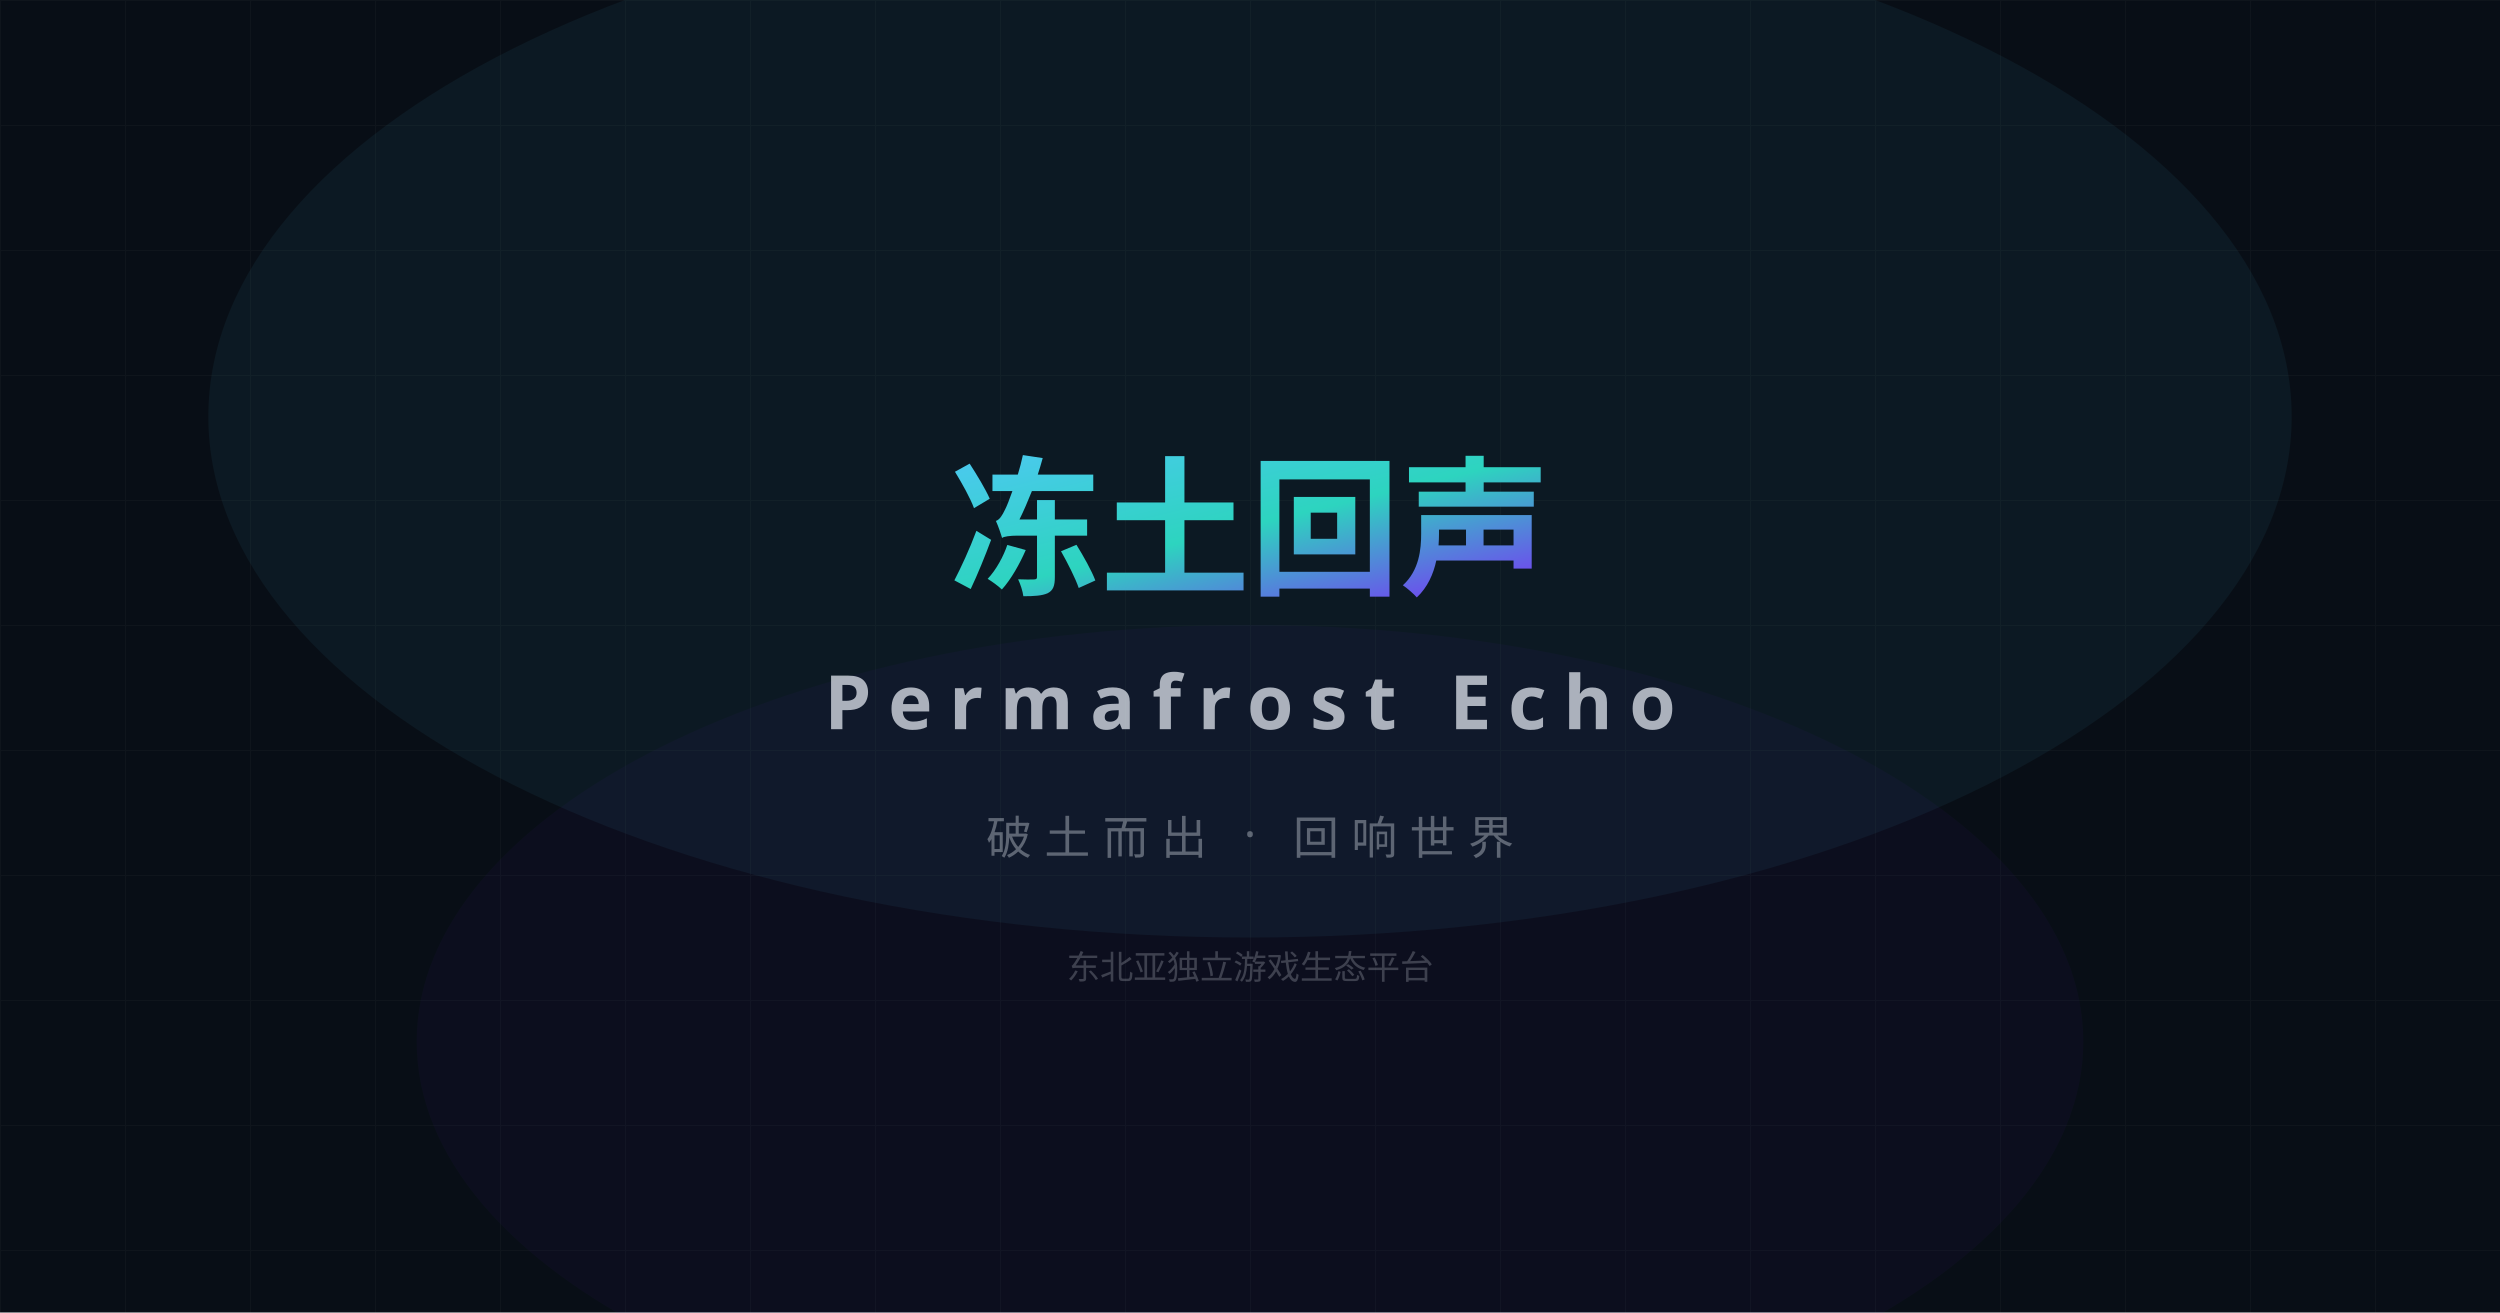
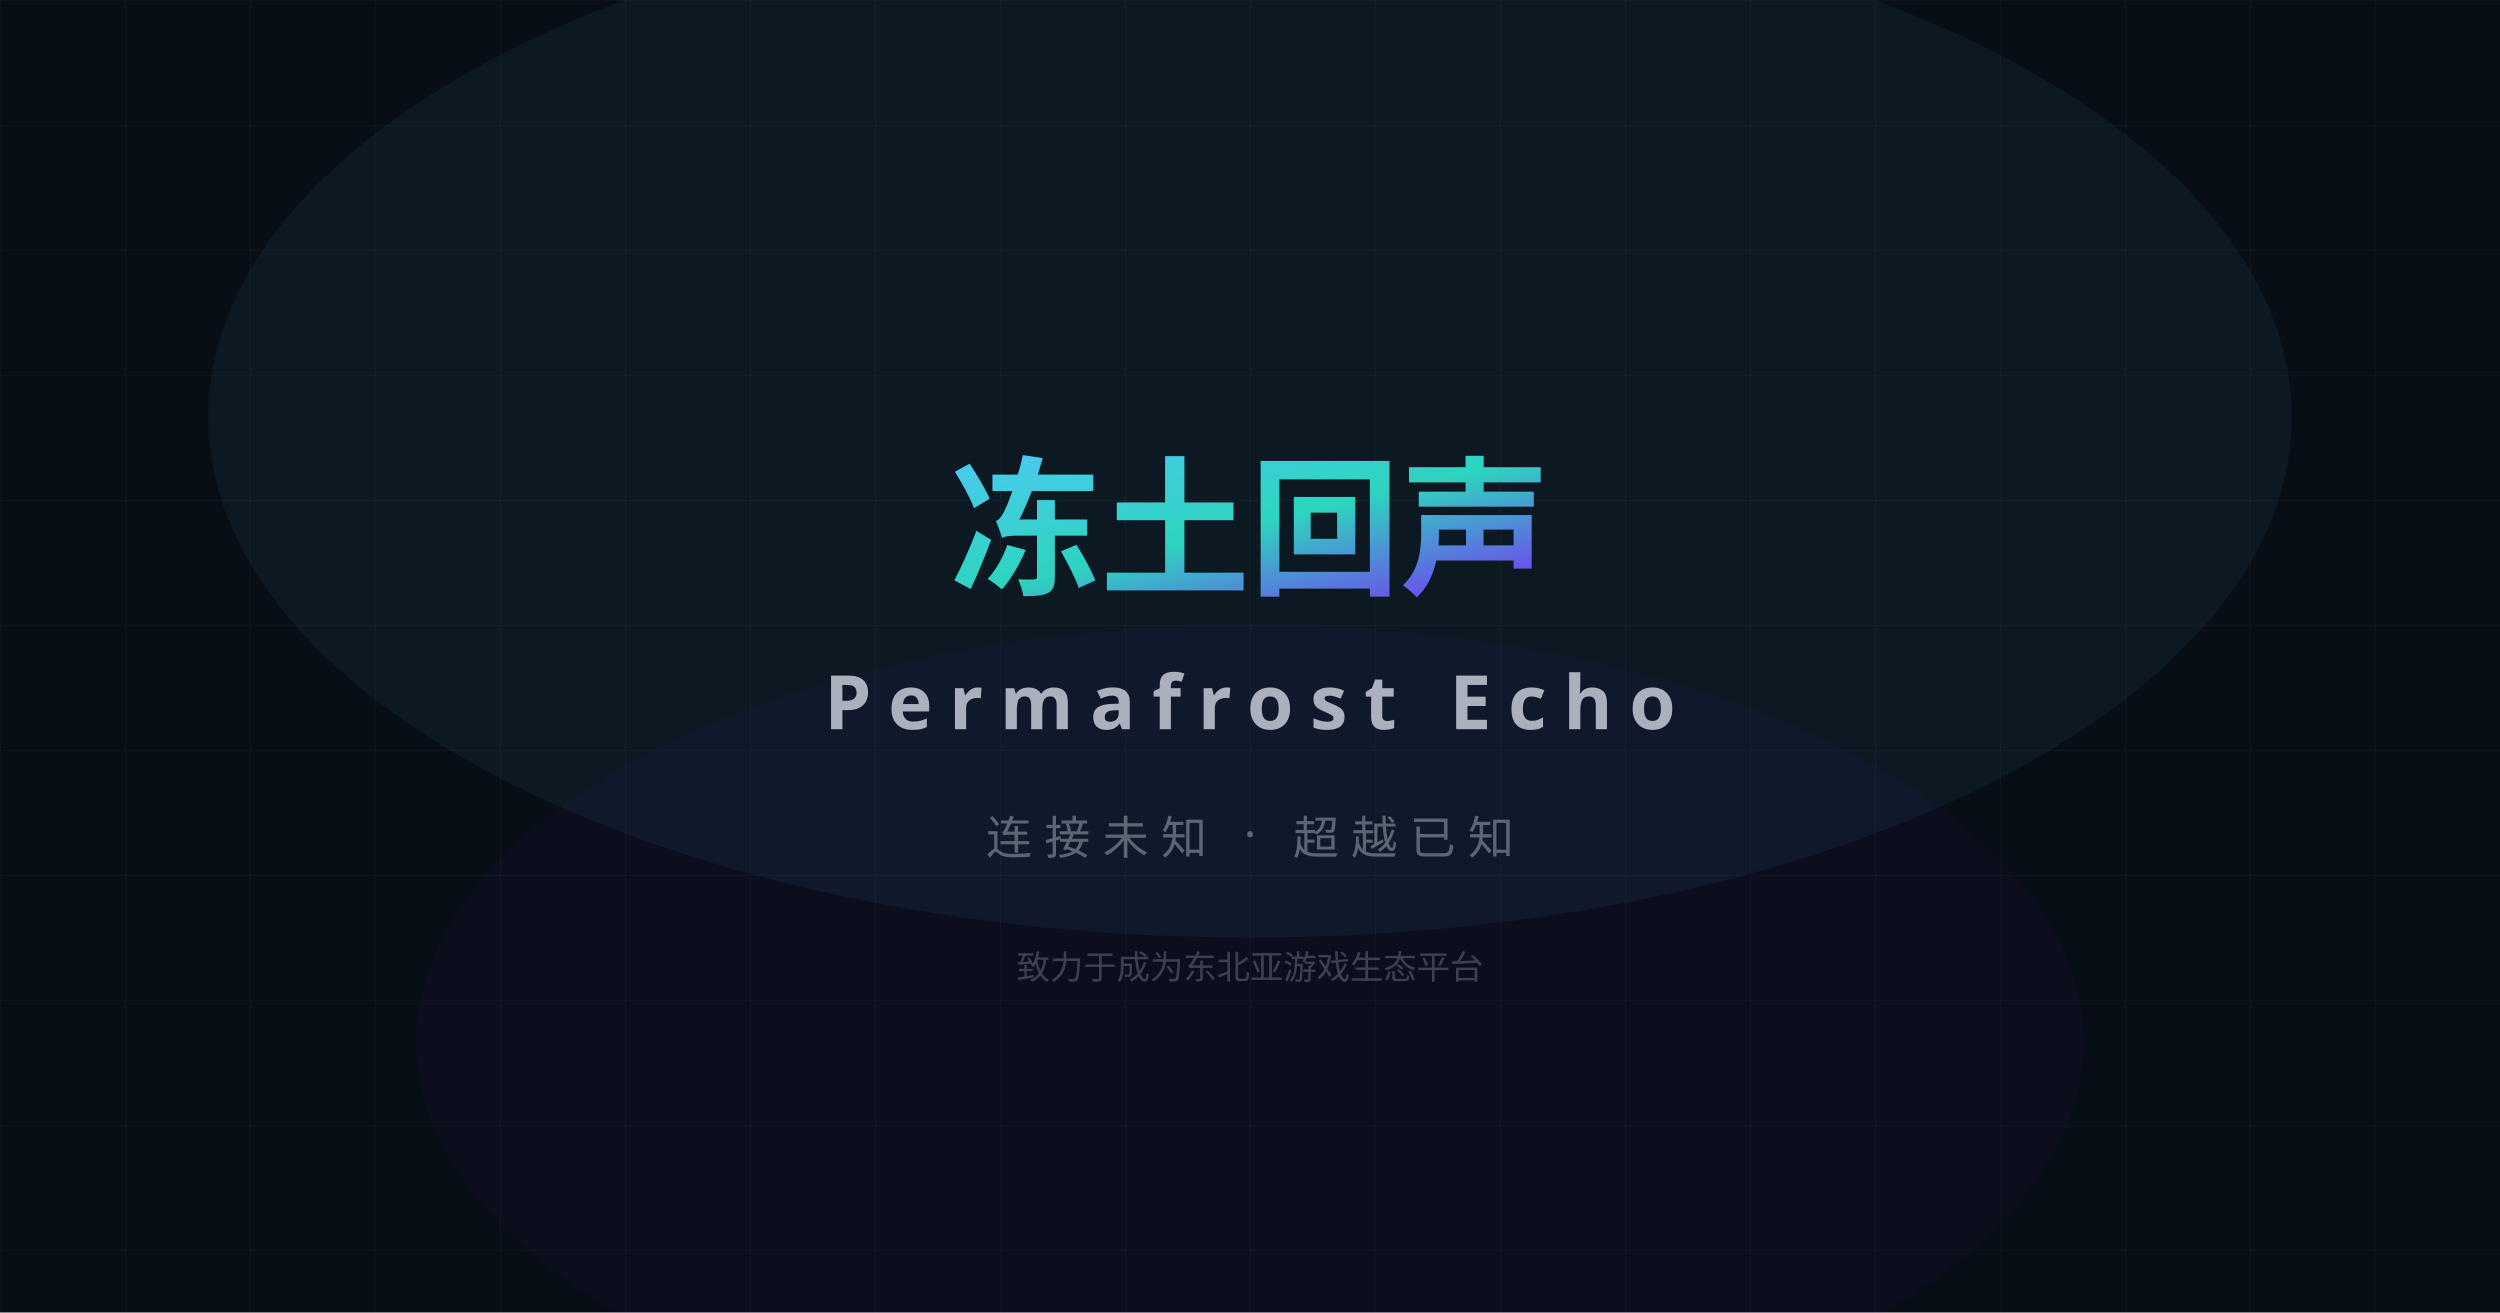
<svg xmlns="http://www.w3.org/2000/svg" width="1200" height="630" viewBox="0 0 1200 630">
  <defs>
    <linearGradient id="g" x1="0%" y1="0%" x2="100%" y2="100%">
      <stop offset="0%" style="stop-color:#4cc9f0;stop-opacity:1" />
      <stop offset="50%" style="stop-color:#2dd4bf;stop-opacity:1" />
      <stop offset="100%" style="stop-color:#7b2ff7;stop-opacity:1" />
    </linearGradient>
    <pattern id="grid" width="60" height="60" patternUnits="userSpaceOnUse">
      <path d="M 60 0 L 0 0 0 60" fill="none" stroke="rgba(255,255,255,0.03)" stroke-width="1" />
    </pattern>
  </defs>
  <rect width="1200" height="630" fill="#080e16" />
  <rect width="1200" height="630" fill="url(#grid)" />
  <ellipse cx="600" cy="200" rx="500" ry="250" fill="rgba(76,201,240,0.06)" />
  <ellipse cx="600" cy="500" rx="400" ry="200" fill="rgba(123,47,247,0.04)" />
  <text x="600" y="280" text-anchor="middle" font-family="sans-serif" font-weight="900" font-size="72" fill="url(#g)">冻土回声</text>
  <text x="600" y="350" text-anchor="middle" font-family="sans-serif" font-weight="700" font-size="36" fill="rgba(237,242,250,0.7)" letter-spacing="8">Permafrost Echo</text>
-   <text x="600" y="410" text-anchor="middle" font-family="sans-serif" font-weight="400" font-size="22" fill="rgba(237,242,250,0.35)" letter-spacing="6">破土而出 · 回响世界</text>
-   <text x="600" y="470" text-anchor="middle" font-family="sans-serif" font-weight="400" font-size="16" fill="rgba(237,242,250,0.22)">东北亚独立游戏生态平台</text>
+   <text x="600" y="410" text-anchor="middle" font-family="sans-serif" font-weight="400" font-size="22" fill="rgba(237,242,250,0.35)" letter-spacing="6">连接未知 · 超越已知</text>
+   <text x="600" y="470" text-anchor="middle" font-family="sans-serif" font-weight="400" font-size="16" fill="rgba(237,242,250,0.22)">致力于成为东北亚游戏生态平台</text>
</svg>
